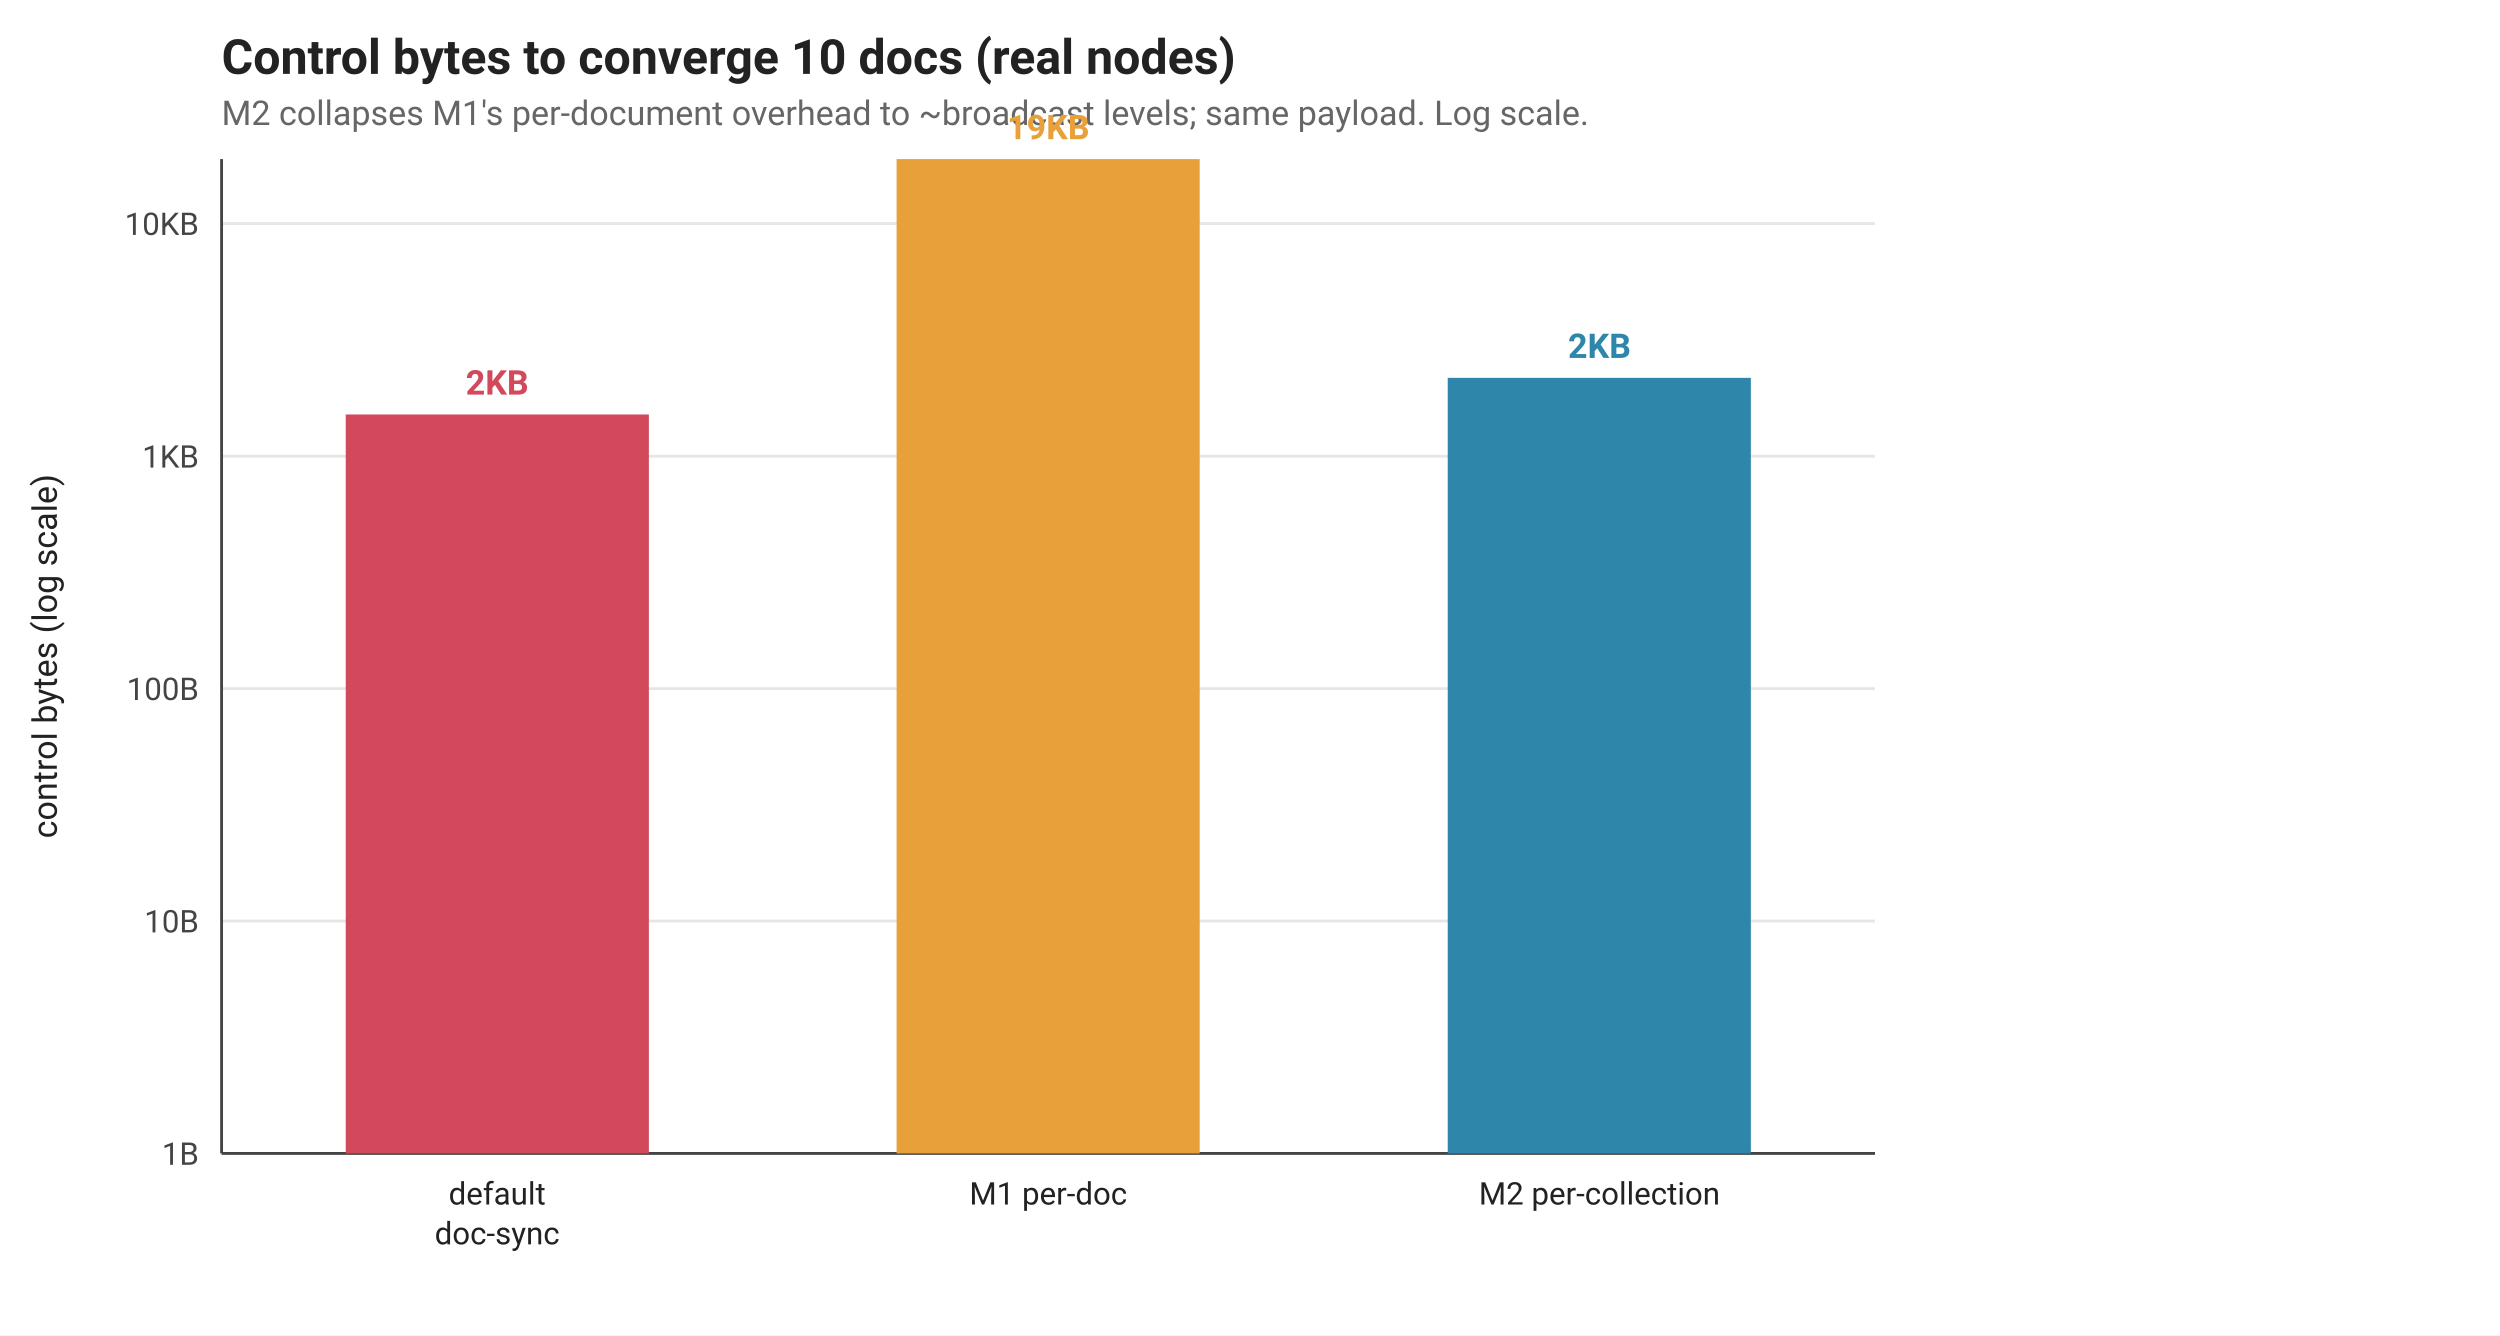
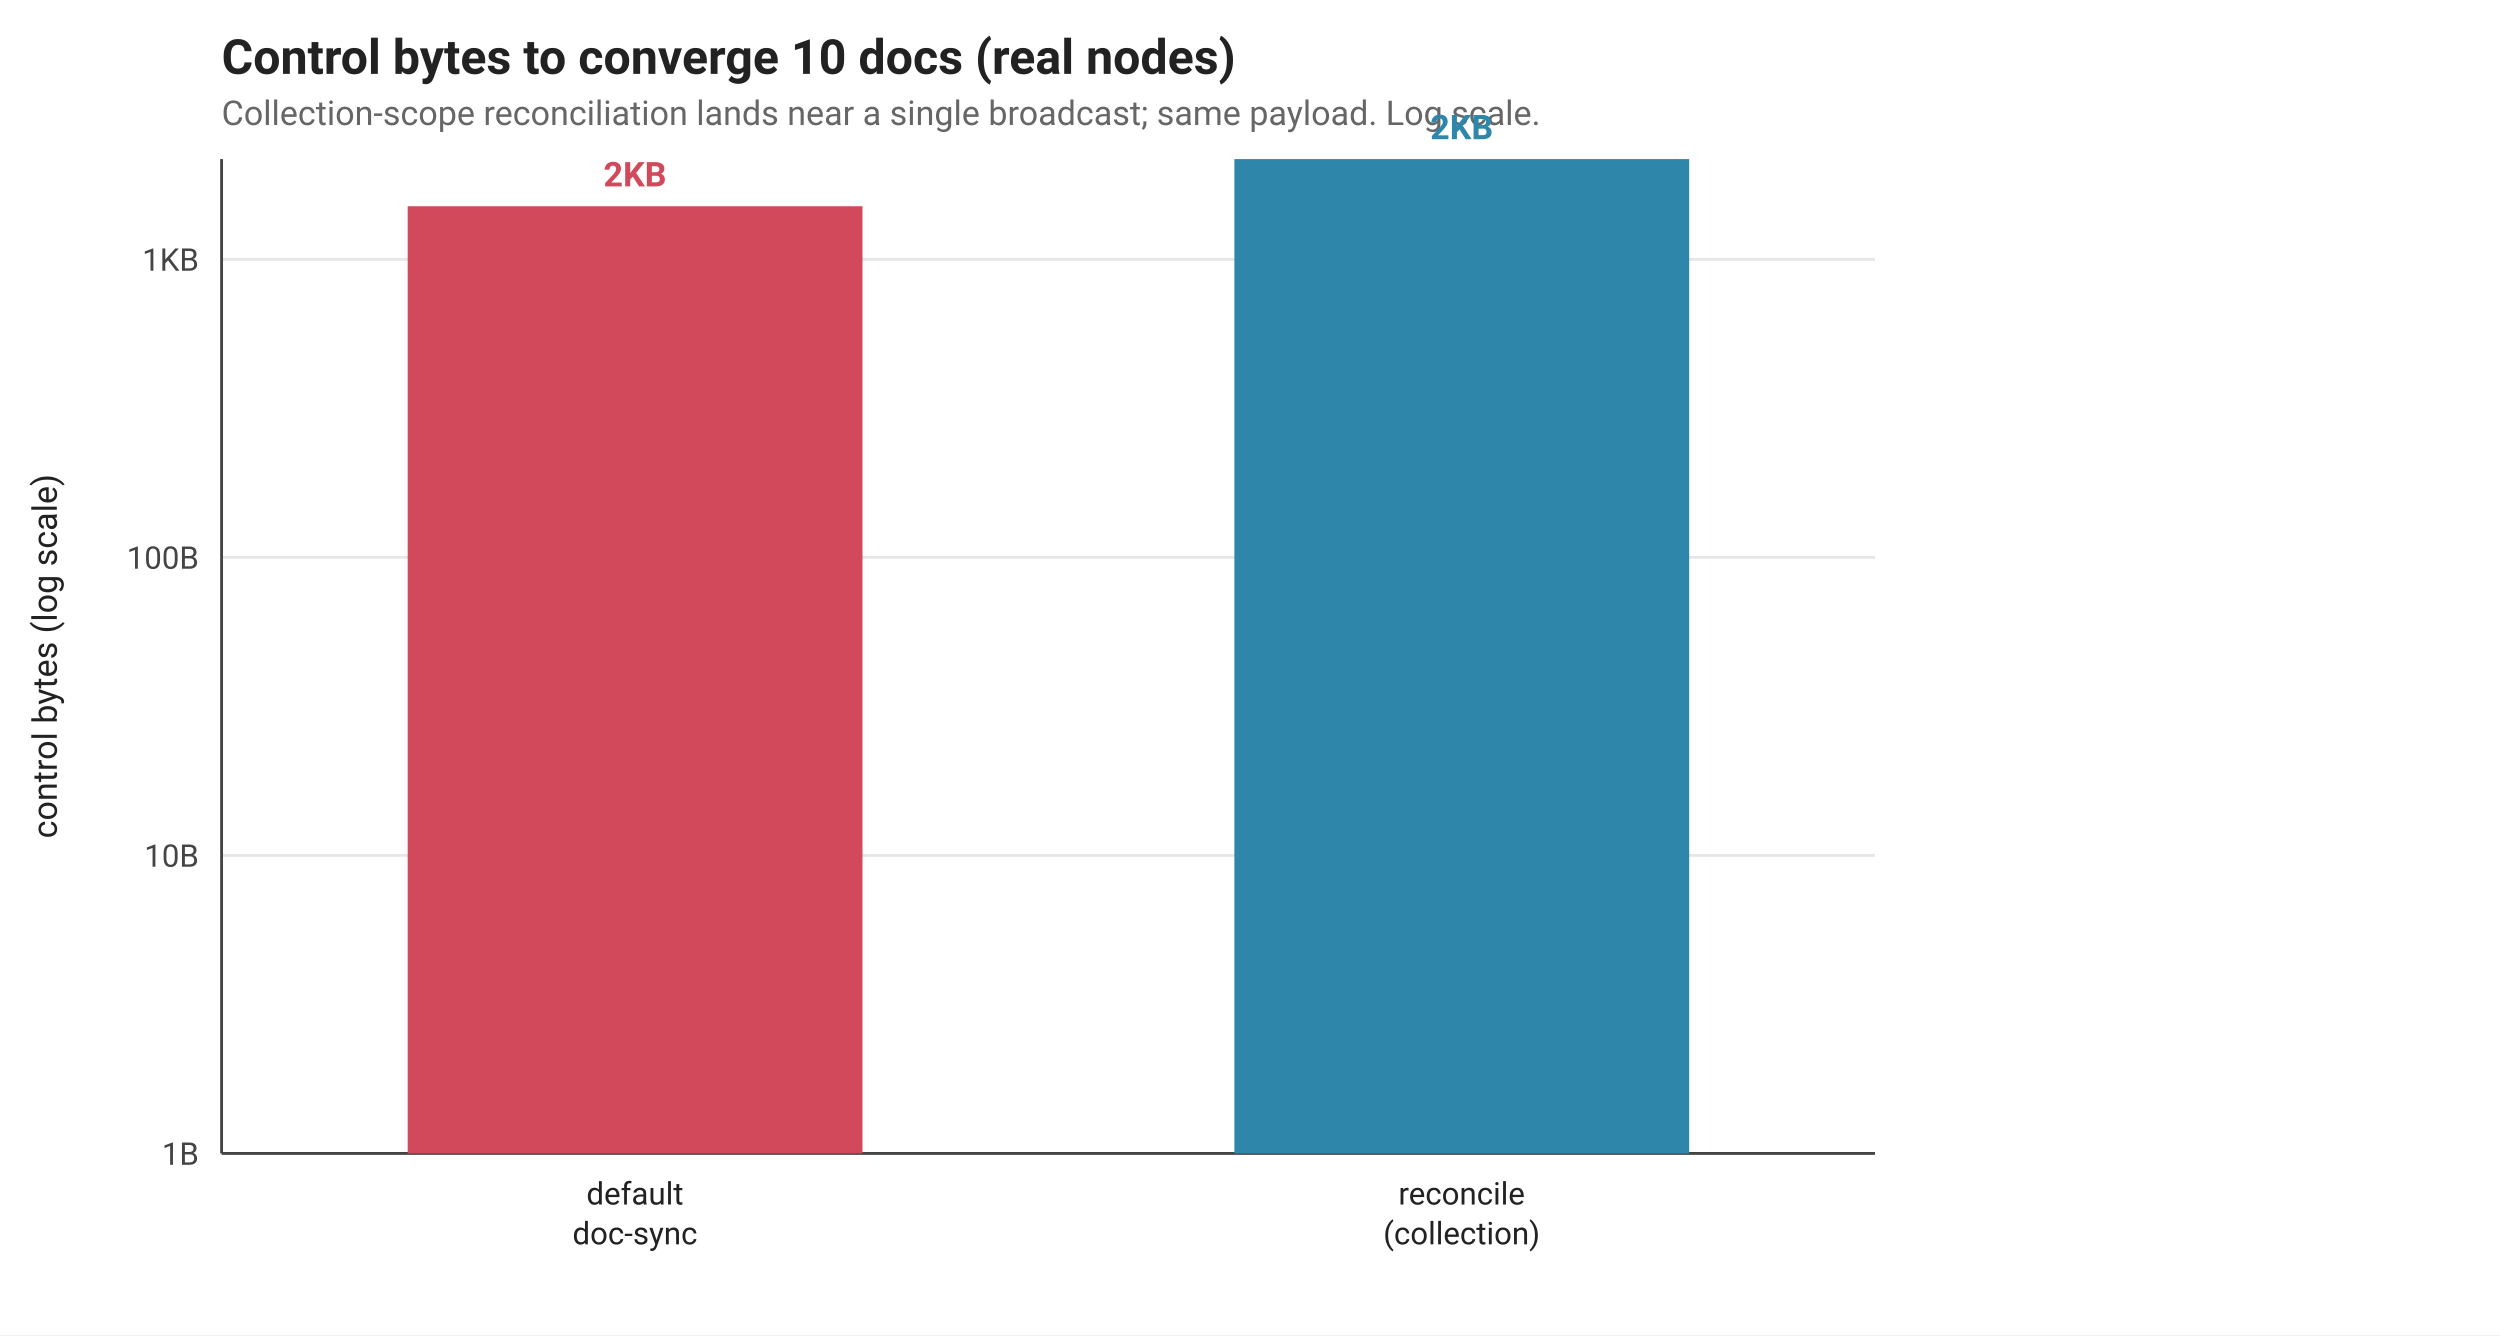
<svg xmlns="http://www.w3.org/2000/svg" width="880" height="470" viewBox="0 0 880 470" font-family="-apple-system,Segoe UI,Roboto,sans-serif">
  <rect width="880" height="470" fill="white" />
  <text x="78" y="26" font-size="17" font-weight="700" fill="#222222">Control bytes to converge 10 docs (real nodes)</text>
-   <text x="78" y="44" font-size="12" fill="#666">M2 collapses M1's per-document overhead to ~broadcast levels; same payload. Log scale.</text>
+   <text x="78" y="44" font-size="12" fill="#666">Collection-scope reconciliation lands near a single broadcast; same payload. Log scale.</text>
  <line x1="78" y1="406.0" x2="660" y2="406.0" stroke="#e6e6e6" />
  <text x="70" y="410.0" font-size="11" fill="#444444" text-anchor="end">1B</text>
-   <line x1="78" y1="324.2" x2="660" y2="324.2" stroke="#e6e6e6" />
-   <text x="70" y="328.2" font-size="11" fill="#444444" text-anchor="end">10B</text>
-   <line x1="78" y1="242.4" x2="660" y2="242.4" stroke="#e6e6e6" />
-   <text x="70" y="246.4" font-size="11" fill="#444444" text-anchor="end">100B</text>
-   <line x1="78" y1="160.6" x2="660" y2="160.6" stroke="#e6e6e6" />
-   <text x="70" y="164.6" font-size="11" fill="#444444" text-anchor="end">1KB</text>
-   <line x1="78" y1="78.7" x2="660" y2="78.7" stroke="#e6e6e6" />
-   <text x="70" y="82.7" font-size="11" fill="#444444" text-anchor="end">10KB</text>
+   <line x1="78" y1="301.1" x2="660" y2="301.1" stroke="#e6e6e6" />
+   <text x="70" y="305.1" font-size="11" fill="#444444" text-anchor="end">10B</text>
+   <line x1="78" y1="196.2" x2="660" y2="196.2" stroke="#e6e6e6" />
+   <text x="70" y="200.2" font-size="11" fill="#444444" text-anchor="end">100B</text>
+   <line x1="78" y1="91.3" x2="660" y2="91.3" stroke="#e6e6e6" />
+   <text x="70" y="95.3" font-size="11" fill="#444444" text-anchor="end">1KB</text>
  <line x1="78" y1="56" x2="78" y2="406" stroke="#444444" />
  <line x1="78" y1="406" x2="660" y2="406" stroke="#444444" />
  <text x="20" y="231" font-size="12" fill="#222222" text-anchor="middle" transform="rotate(-90 20 231)">control bytes (log scale)</text>
-   <rect x="121.7" y="145.9" width="106.7" height="260.1" fill="#d1495b" />
-   <text x="175.0" y="138.9" font-size="12" font-weight="600" fill="#d1495b" text-anchor="middle">2KB</text>
-   <text x="175.0" y="424.0" font-size="11" fill="#222222" text-anchor="middle">default</text>
-   <text x="175.0" y="438.0" font-size="11" fill="#222222" text-anchor="middle">doc-sync</text>
-   <rect x="315.6" y="56.0" width="106.7" height="350.0" fill="#e8a13a" />
-   <text x="369.0" y="49.0" font-size="12" font-weight="600" fill="#e8a13a" text-anchor="middle">19KB</text>
-   <text x="369.0" y="424.0" font-size="11" fill="#222222" text-anchor="middle">M1 per-doc</text>
-   <rect x="509.6" y="133.0" width="106.7" height="273.0" fill="#2e86ab" />
-   <text x="563.0" y="126.0" font-size="12" font-weight="600" fill="#2e86ab" text-anchor="middle">2KB</text>
-   <text x="563.0" y="424.0" font-size="11" fill="#222222" text-anchor="middle">M2 per-collection</text>
+   <rect x="143.5" y="72.6" width="160.1" height="333.4" fill="#d1495b" />
+   <text x="223.5" y="65.6" font-size="12" font-weight="600" fill="#d1495b" text-anchor="middle">2KB</text>
+   <text x="223.5" y="424.0" font-size="11" fill="#222222" text-anchor="middle">default</text>
+   <text x="223.5" y="438.0" font-size="11" fill="#222222" text-anchor="middle">doc-sync</text>
+   <rect x="434.5" y="56.0" width="160.1" height="350.0" fill="#2e86ab" />
+   <text x="514.5" y="49.0" font-size="12" font-weight="600" fill="#2e86ab" text-anchor="middle">2KB</text>
+   <text x="514.5" y="424.0" font-size="11" fill="#222222" text-anchor="middle">reconcile</text>
+   <text x="514.5" y="438.0" font-size="11" fill="#222222" text-anchor="middle">(collection)</text>
</svg>
